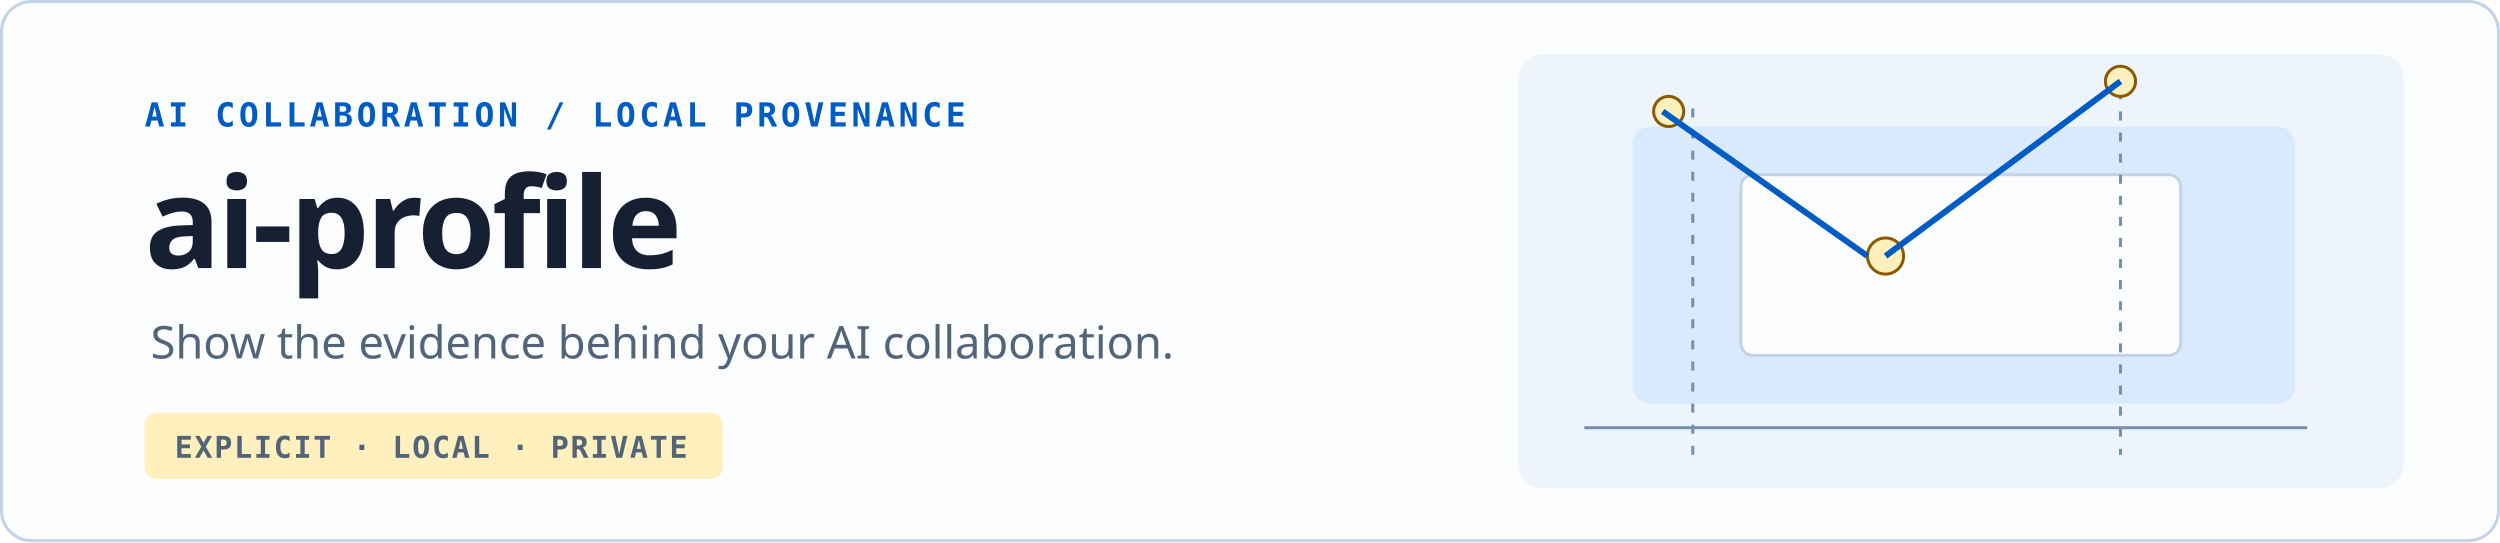
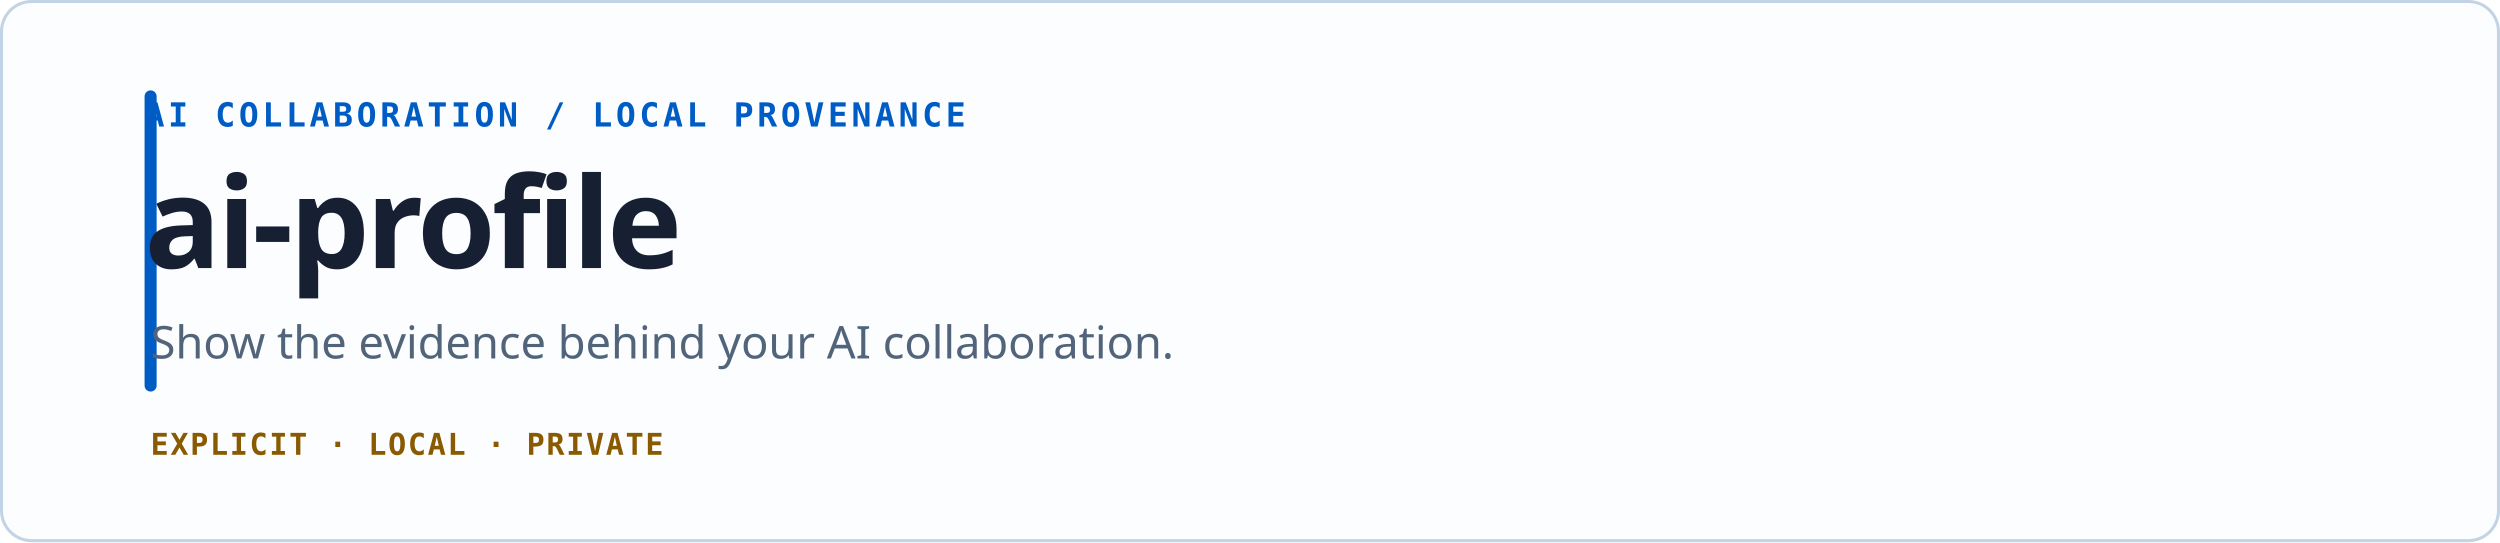
<svg xmlns="http://www.w3.org/2000/svg" width="830" height="180" viewBox="0 0 830 180" role="img" aria-label="ai-profile: show the evidence behind your AI collaboration">
  <rect width="830" height="180" rx="10" fill="#fbfdff" />
  <rect x="0.5" y="0.5" width="829" height="179" rx="10" fill="none" stroke="#c2d3e5" />
-   <rect x="504" y="18" width="294" height="144" rx="8" fill="#edf4fb" />
-   <rect x="542" y="42" width="220" height="92" rx="6" fill="#d9eaff" />
-   <rect x="578" y="58" width="146" height="60" rx="4" fill="#fbfdff" stroke="#c2d3e5" />
-   <line x1="526" y1="142" x2="766" y2="142" stroke="#7590aa" stroke-width="1" />
-   <line x1="562" y1="36" x2="562" y2="151" stroke="#7590aa" stroke-width="1" stroke-dasharray="3 4" />
-   <line x1="704" y1="30" x2="704" y2="151" stroke="#7590aa" stroke-width="1" stroke-dasharray="3 4" />
-   <rect x="549" y="32" width="10" height="10" rx="5" fill="#fff0bd" stroke="#8a5a00" />
-   <rect x="699" y="22" width="10" height="10" rx="5" fill="#fff0bd" stroke="#8a5a00" />
-   <rect x="620" y="79" width="12" height="12" rx="6" fill="#fff0bd" stroke="#8a5a00" />
-   <line x1="552" y1="37" x2="620" y2="85" stroke="#005cc5" stroke-width="2" />
-   <line x1="626" y1="85" x2="704" y2="27" stroke="#005cc5" stroke-width="2" />
+   <rect x="48" y="30" width="4" height="100" rx="2" fill="#005cc5" />
  <text x="48" y="42" font-family="'IBM Plex Mono', 'Cascadia Mono', Consolas, monospace" font-size="11" font-weight="600" letter-spacing="1.2" fill="#005cc5">AI COLLABORATION / LOCAL PROVENANCE</text>
  <text x="48" y="89" font-family="'IBM Plex Sans Condensed', 'Aptos Display', 'Segoe UI', sans-serif" font-size="42" font-weight="700" letter-spacing="-1.2" fill="#172033">ai-profile</text>
  <text x="50" y="119" font-family="'IBM Plex Sans', 'Aptos', 'Segoe UI', sans-serif" font-size="15" fill="#52647a">Show the evidence behind your AI collaboration.</text>
-   <rect x="48" y="137" width="192" height="22" rx="4" fill="#fff0bd" />
-   <text x="58" y="152" font-family="'IBM Plex Mono', 'Cascadia Mono', Consolas, monospace" font-size="10" font-weight="600" letter-spacing="0.55" fill="#52647a">EXPLICIT · LOCAL · PRIVATE</text>
+   <text x="50" y="151" font-family="'IBM Plex Mono', 'Cascadia Mono', Consolas, monospace" font-size="10" font-weight="600" letter-spacing="0.55" fill="#8a5a00">EXPLICIT · LOCAL · PRIVATE</text>
</svg>
